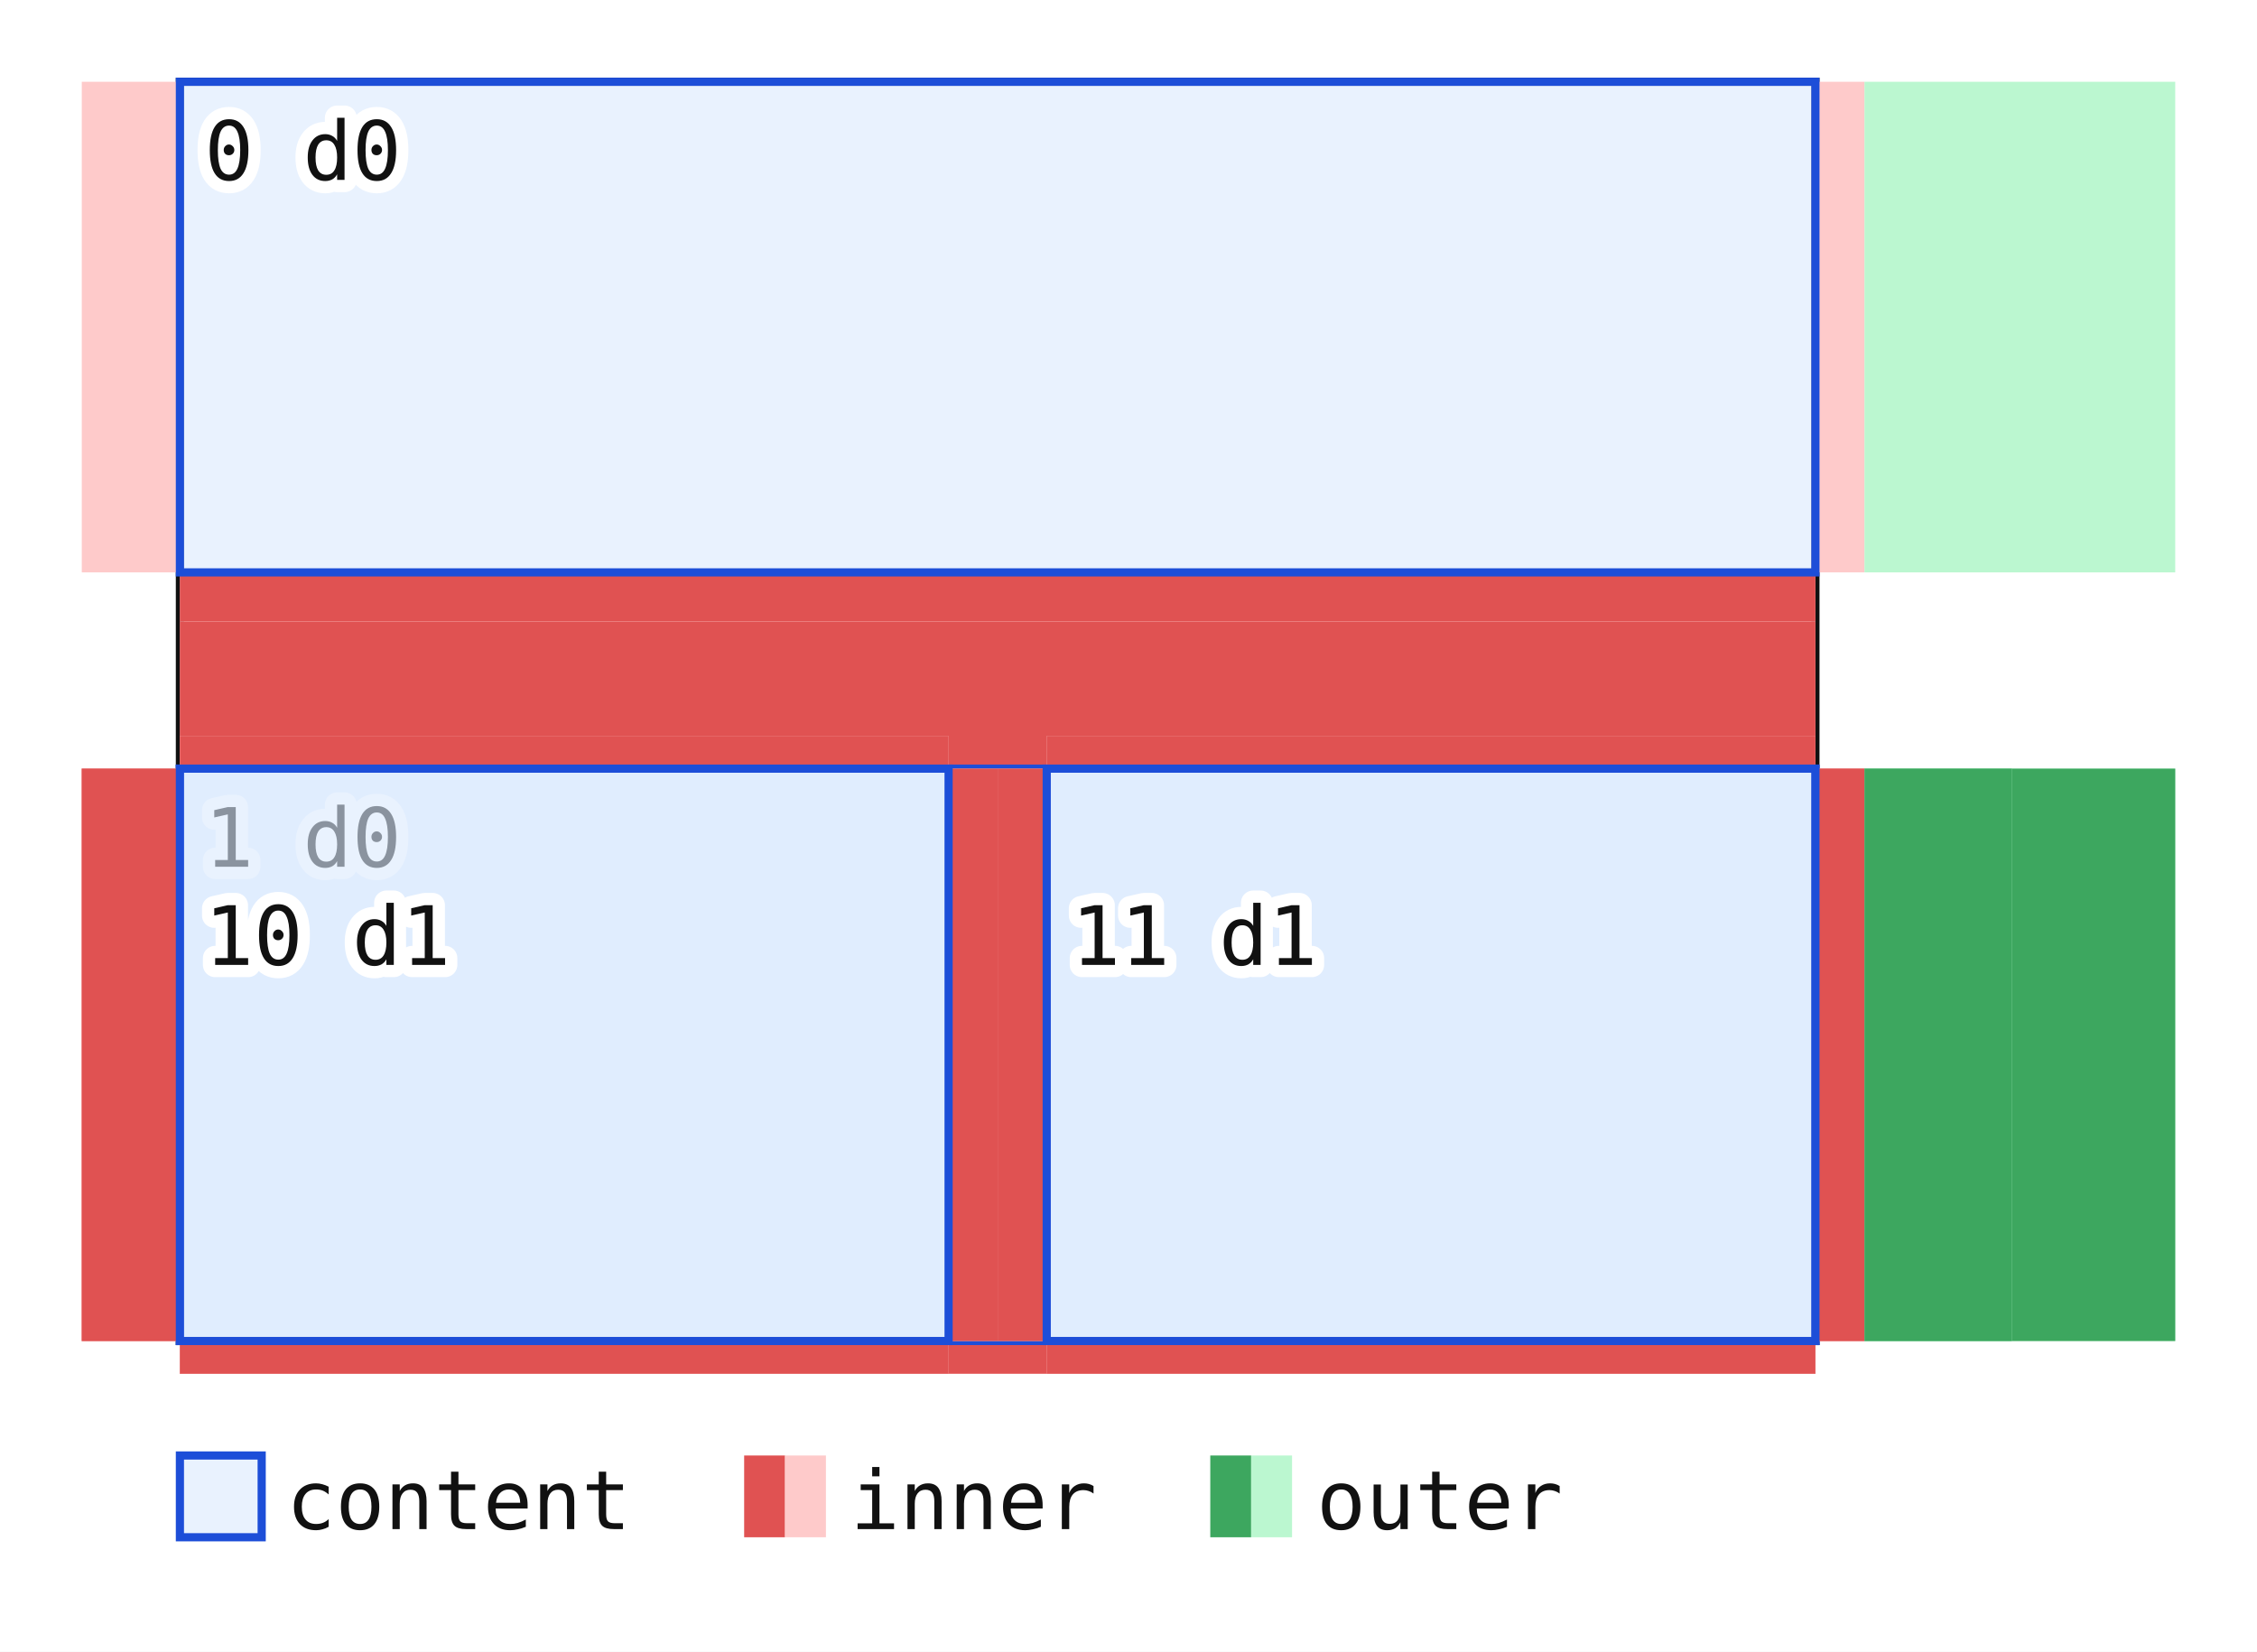
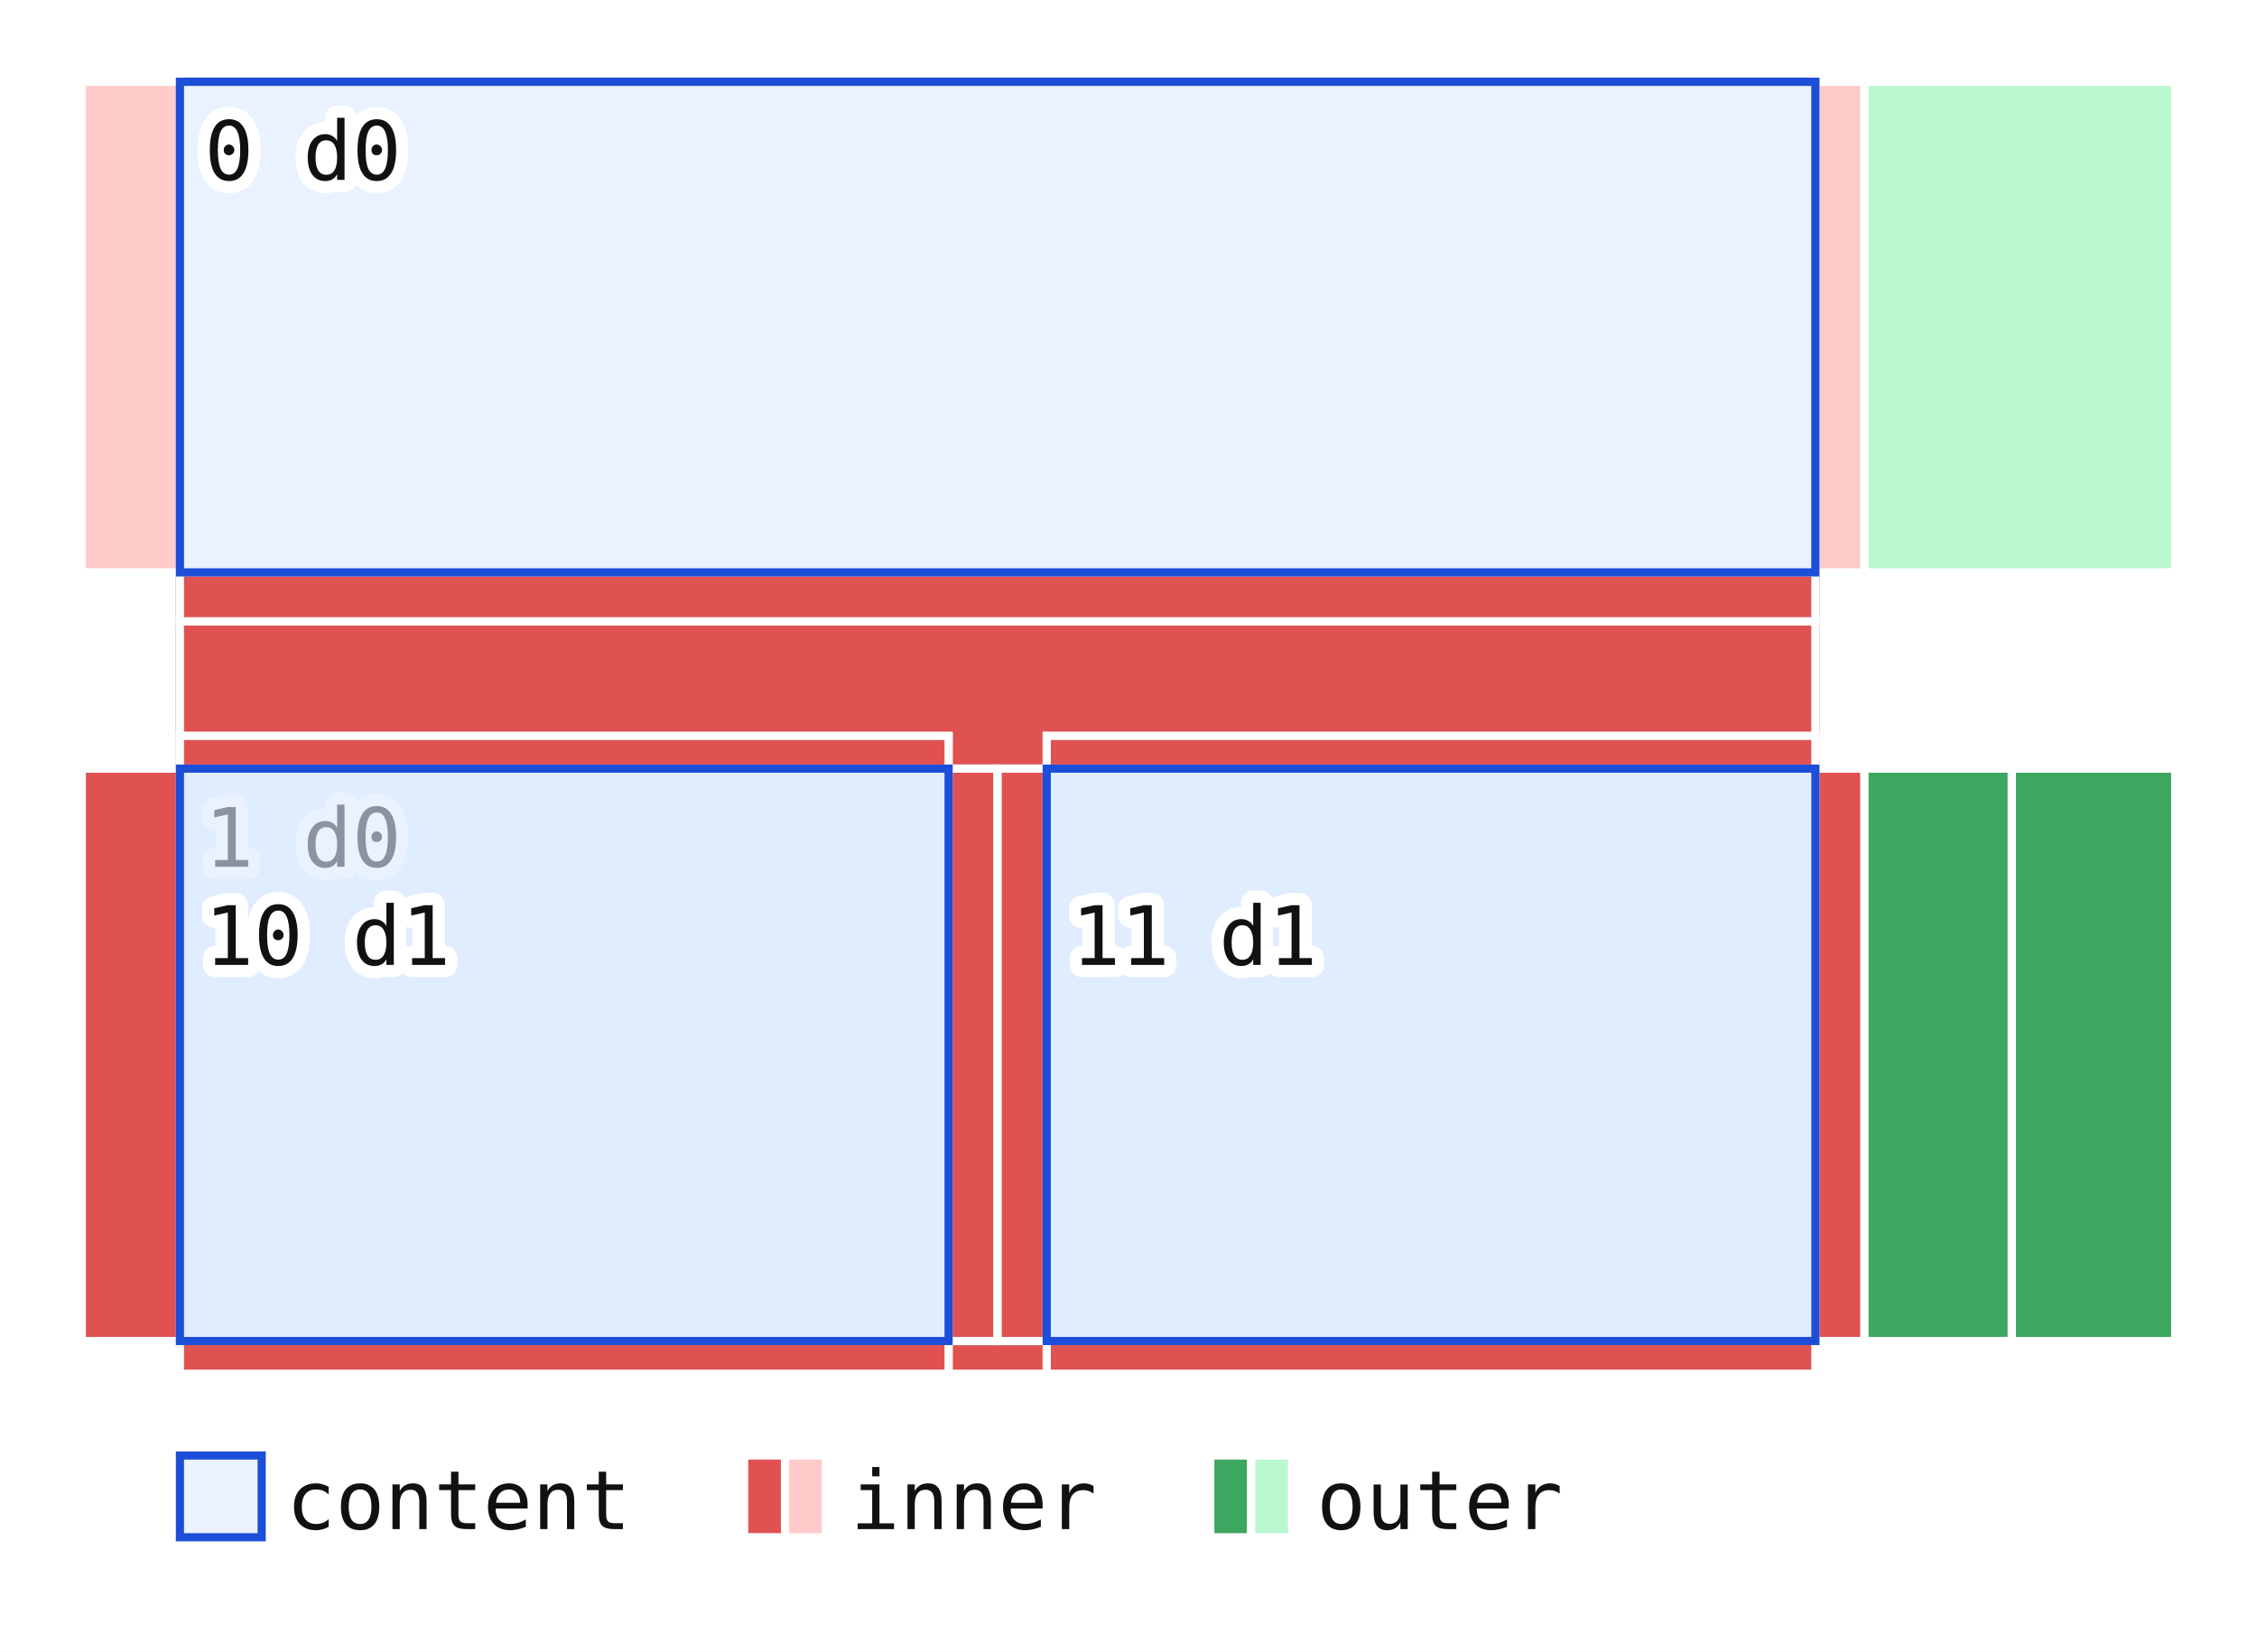
<svg xmlns="http://www.w3.org/2000/svg" viewBox="-22 -10 276 202" font-family="monospace" font-size="10">
  <rect x="-22" y="-10" width="276" height="202" fill="#ffffff" />
  <rect x="0" y="0" width="200" height="154" fill="none" stroke="#111111" stroke-width="1" />
-   <rect x="200" y="0" width="6" height="60" fill="#fecaca" />
-   <rect x="206" y="0" width="38" height="60" fill="#bbf7d0" />
-   <rect x="0" y="60" width="200" height="6" fill="#fecaca" />
-   <rect x="0" y="60" width="200" height="6" fill="#e05252" />
-   <rect x="-12" y="0" width="12" height="60" fill="#fecaca" />
+   <rect x="200" y="0" width="6" height="60" fill="#fecaca" stroke="#ffffff" stroke-width="1" />
+   <rect x="206" y="0" width="38" height="60" fill="#bbf7d0" stroke="#ffffff" stroke-width="1" />
+   <rect x="0" y="60" width="200" height="6" fill="#fecaca" stroke="#ffffff" stroke-width="1" />
+   <rect x="0" y="60" width="200" height="6" fill="#e05252" stroke="#ffffff" stroke-width="1" />
+   <rect x="-12" y="0" width="12" height="60" fill="#fecaca" stroke="#ffffff" stroke-width="1" />
  <rect x="0" y="0" width="200" height="60" fill="#dbeafe" fill-opacity="0.6" stroke="#1d4ed8" />
  <text x="3" y="12" fill="#111111" stroke="#ffffff" stroke-width="3" stroke-linejoin="round" paint-order="stroke">0 d0</text>
-   <rect x="0" y="66" width="200" height="18" fill="#fecaca" />
-   <rect x="0" y="66" width="200" height="18" fill="#e05252" />
-   <rect x="200" y="84" width="6" height="70" fill="#fecaca" />
-   <rect x="206" y="84" width="38" height="70" fill="#bbf7d0" />
-   <rect x="200" y="84" width="6" height="70" fill="#e05252" />
-   <rect x="206" y="84" width="38" height="70" fill="#3da75f" />
-   <rect x="0" y="154" width="200" height="4" fill="#fecaca" />
-   <rect x="0" y="154" width="200" height="4" fill="#e05252" />
-   <rect x="-12" y="84" width="12" height="70" fill="#fecaca" />
-   <rect x="-12" y="84" width="12" height="70" fill="#e05252" />
+   <rect x="0" y="66" width="200" height="18" fill="#fecaca" stroke="#ffffff" stroke-width="1" />
+   <rect x="0" y="66" width="200" height="18" fill="#e05252" stroke="#ffffff" stroke-width="1" />
+   <rect x="200" y="84" width="6" height="70" fill="#fecaca" stroke="#ffffff" stroke-width="1" />
+   <rect x="206" y="84" width="38" height="70" fill="#bbf7d0" stroke="#ffffff" stroke-width="1" />
+   <rect x="200" y="84" width="6" height="70" fill="#e05252" stroke="#ffffff" stroke-width="1" />
+   <rect x="206" y="84" width="38" height="70" fill="#3da75f" stroke="#ffffff" stroke-width="1" />
+   <rect x="0" y="154" width="200" height="4" fill="#fecaca" stroke="#ffffff" stroke-width="1" />
+   <rect x="0" y="154" width="200" height="4" fill="#e05252" stroke="#ffffff" stroke-width="1" />
+   <rect x="-12" y="84" width="12" height="70" fill="#fecaca" stroke="#ffffff" stroke-width="1" />
+   <rect x="-12" y="84" width="12" height="70" fill="#e05252" stroke="#ffffff" stroke-width="1" />
  <rect x="0" y="84" width="200" height="70" fill="#dbeafe" fill-opacity="0.6" stroke="#1d4ed8" />
  <text x="3" y="96" fill="#111111" stroke="#ffffff" stroke-width="3" stroke-linejoin="round" paint-order="stroke">1 d0</text>
-   <rect x="0" y="80" width="94" height="4" fill="#fecaca" />
-   <rect x="0" y="80" width="94" height="4" fill="#e05252" />
-   <rect x="94" y="84" width="6" height="70" fill="#fecaca" />
-   <rect x="94" y="84" width="6" height="70" fill="#e05252" />
-   <rect x="0" y="154" width="94" height="4" fill="#fecaca" />
-   <rect x="0" y="154" width="94" height="4" fill="#e05252" />
-   <rect x="-12" y="84" width="12" height="70" fill="#fecaca" />
-   <rect x="-12" y="84" width="12" height="70" fill="#e05252" />
+   <rect x="0" y="80" width="94" height="4" fill="#fecaca" stroke="#ffffff" stroke-width="1" />
+   <rect x="0" y="80" width="94" height="4" fill="#e05252" stroke="#ffffff" stroke-width="1" />
+   <rect x="94" y="84" width="6" height="70" fill="#fecaca" stroke="#ffffff" stroke-width="1" />
+   <rect x="94" y="84" width="6" height="70" fill="#e05252" stroke="#ffffff" stroke-width="1" />
+   <rect x="0" y="154" width="94" height="4" fill="#fecaca" stroke="#ffffff" stroke-width="1" />
+   <rect x="0" y="154" width="94" height="4" fill="#e05252" stroke="#ffffff" stroke-width="1" />
+   <rect x="-12" y="84" width="12" height="70" fill="#fecaca" stroke="#ffffff" stroke-width="1" />
+   <rect x="-12" y="84" width="12" height="70" fill="#e05252" stroke="#ffffff" stroke-width="1" />
  <rect x="0" y="84" width="94" height="70" fill="#dbeafe" fill-opacity="0.6" stroke="#1d4ed8" />
  <text x="3" y="108" fill="#111111" stroke="#ffffff" stroke-width="3" stroke-linejoin="round" paint-order="stroke">10 d1</text>
-   <rect x="106" y="80" width="94" height="4" fill="#fecaca" />
-   <rect x="106" y="80" width="94" height="4" fill="#e05252" />
-   <rect x="200" y="84" width="6" height="70" fill="#fecaca" />
-   <rect x="206" y="84" width="18" height="70" fill="#bbf7d0" />
-   <rect x="200" y="84" width="6" height="70" fill="#e05252" />
-   <rect x="206" y="84" width="18" height="70" fill="#3da75f" />
-   <rect x="106" y="154" width="94" height="4" fill="#fecaca" />
-   <rect x="106" y="154" width="94" height="4" fill="#e05252" />
-   <rect x="100" y="84" width="6" height="70" fill="#fecaca" />
-   <rect x="100" y="84" width="6" height="70" fill="#e05252" />
+   <rect x="106" y="80" width="94" height="4" fill="#fecaca" stroke="#ffffff" stroke-width="1" />
+   <rect x="106" y="80" width="94" height="4" fill="#e05252" stroke="#ffffff" stroke-width="1" />
+   <rect x="200" y="84" width="6" height="70" fill="#fecaca" stroke="#ffffff" stroke-width="1" />
+   <rect x="206" y="84" width="18" height="70" fill="#bbf7d0" stroke="#ffffff" stroke-width="1" />
+   <rect x="200" y="84" width="6" height="70" fill="#e05252" stroke="#ffffff" stroke-width="1" />
+   <rect x="206" y="84" width="18" height="70" fill="#3da75f" stroke="#ffffff" stroke-width="1" />
+   <rect x="106" y="154" width="94" height="4" fill="#fecaca" stroke="#ffffff" stroke-width="1" />
+   <rect x="106" y="154" width="94" height="4" fill="#e05252" stroke="#ffffff" stroke-width="1" />
+   <rect x="100" y="84" width="6" height="70" fill="#fecaca" stroke="#ffffff" stroke-width="1" />
+   <rect x="100" y="84" width="6" height="70" fill="#e05252" stroke="#ffffff" stroke-width="1" />
  <rect x="106" y="84" width="94" height="70" fill="#dbeafe" fill-opacity="0.6" stroke="#1d4ed8" />
  <text x="109" y="108" fill="#111111" stroke="#ffffff" stroke-width="3" stroke-linejoin="round" paint-order="stroke">11 d1</text>
  <rect x="0" y="168" width="10" height="10" fill="#dbeafe" fill-opacity="0.6" stroke="#1d4ed8" />
  <text x="13" y="177" fill="#111111" stroke="#ffffff" stroke-width="3" stroke-linejoin="round" paint-order="stroke">content</text>
-   <rect x="69" y="168" width="5" height="10" fill="#e05252" />
-   <rect x="74" y="168" width="5" height="10" fill="#fecaca" />
+   <rect x="69" y="168" width="5" height="10" fill="#e05252" stroke="#ffffff" stroke-width="1" />
+   <rect x="74" y="168" width="5" height="10" fill="#fecaca" stroke="#ffffff" stroke-width="1" />
  <text x="82" y="177" fill="#111111" stroke="#ffffff" stroke-width="3" stroke-linejoin="round" paint-order="stroke">inner</text>
-   <rect x="126" y="168" width="5" height="10" fill="#3da75f" />
-   <rect x="131" y="168" width="5" height="10" fill="#bbf7d0" />
+   <rect x="126" y="168" width="5" height="10" fill="#3da75f" stroke="#ffffff" stroke-width="1" />
+   <rect x="131" y="168" width="5" height="10" fill="#bbf7d0" stroke="#ffffff" stroke-width="1" />
  <text x="139" y="177" fill="#111111" stroke="#ffffff" stroke-width="3" stroke-linejoin="round" paint-order="stroke">outer</text>
</svg>
